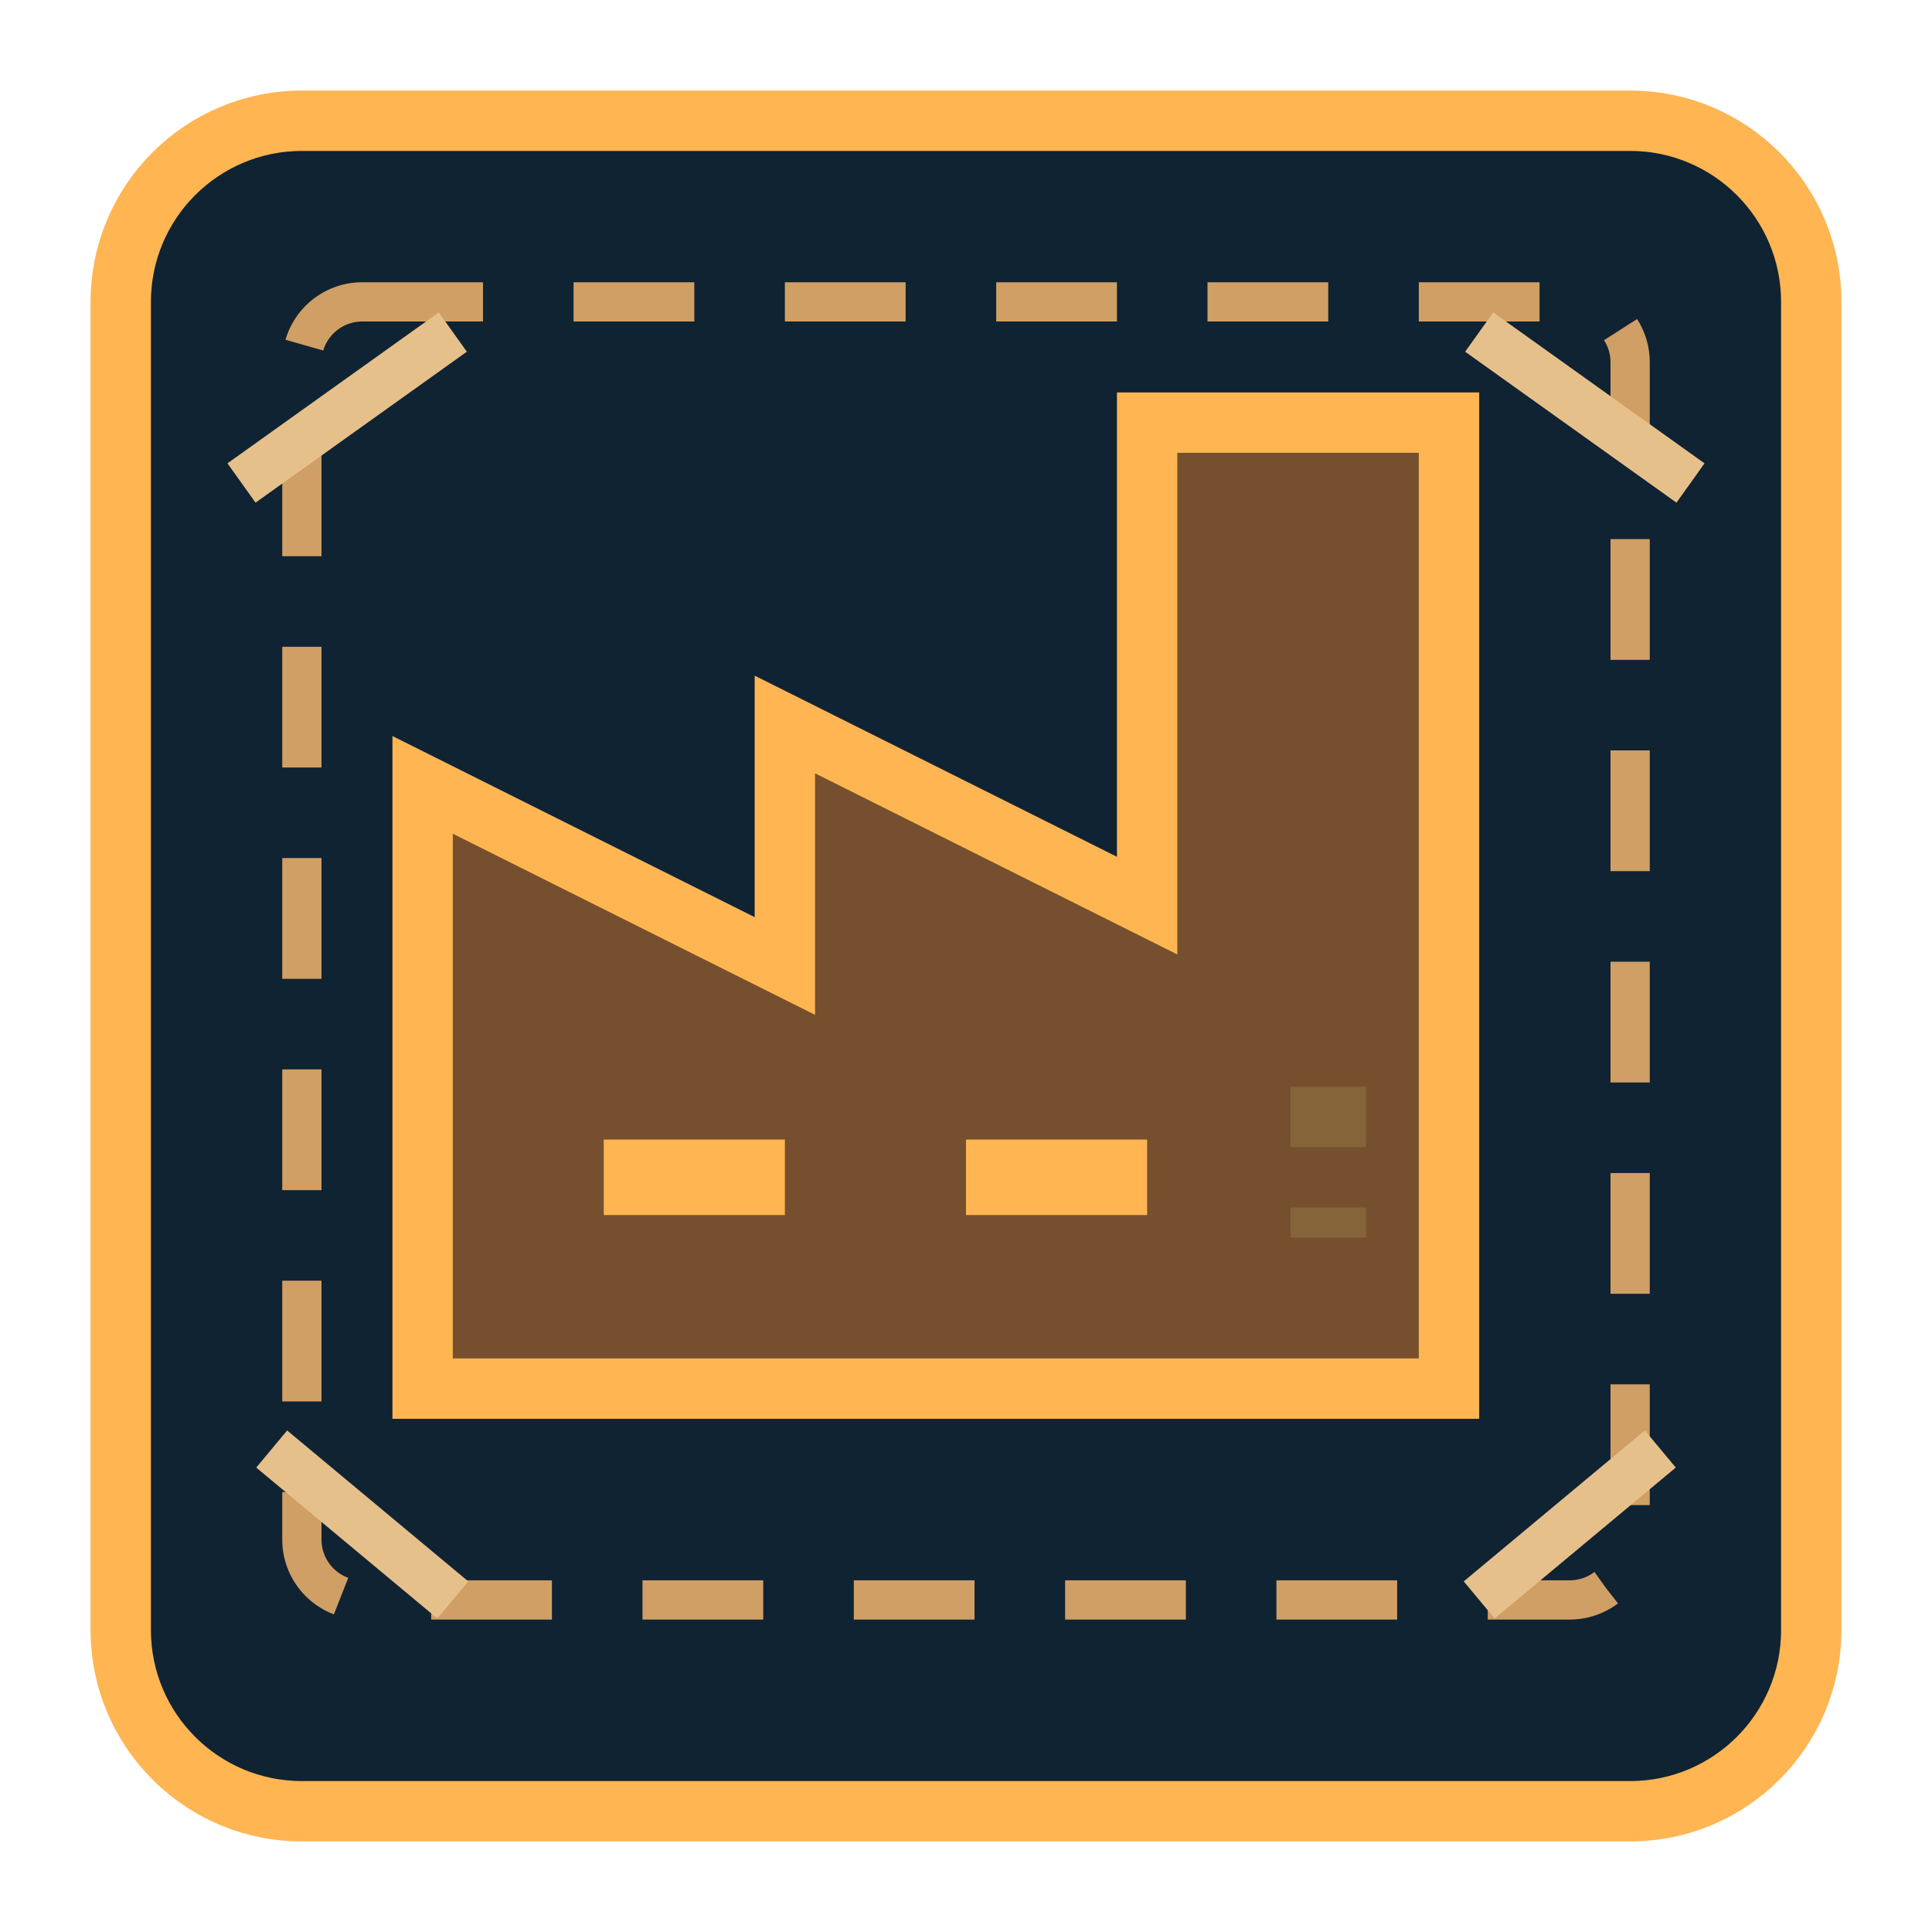
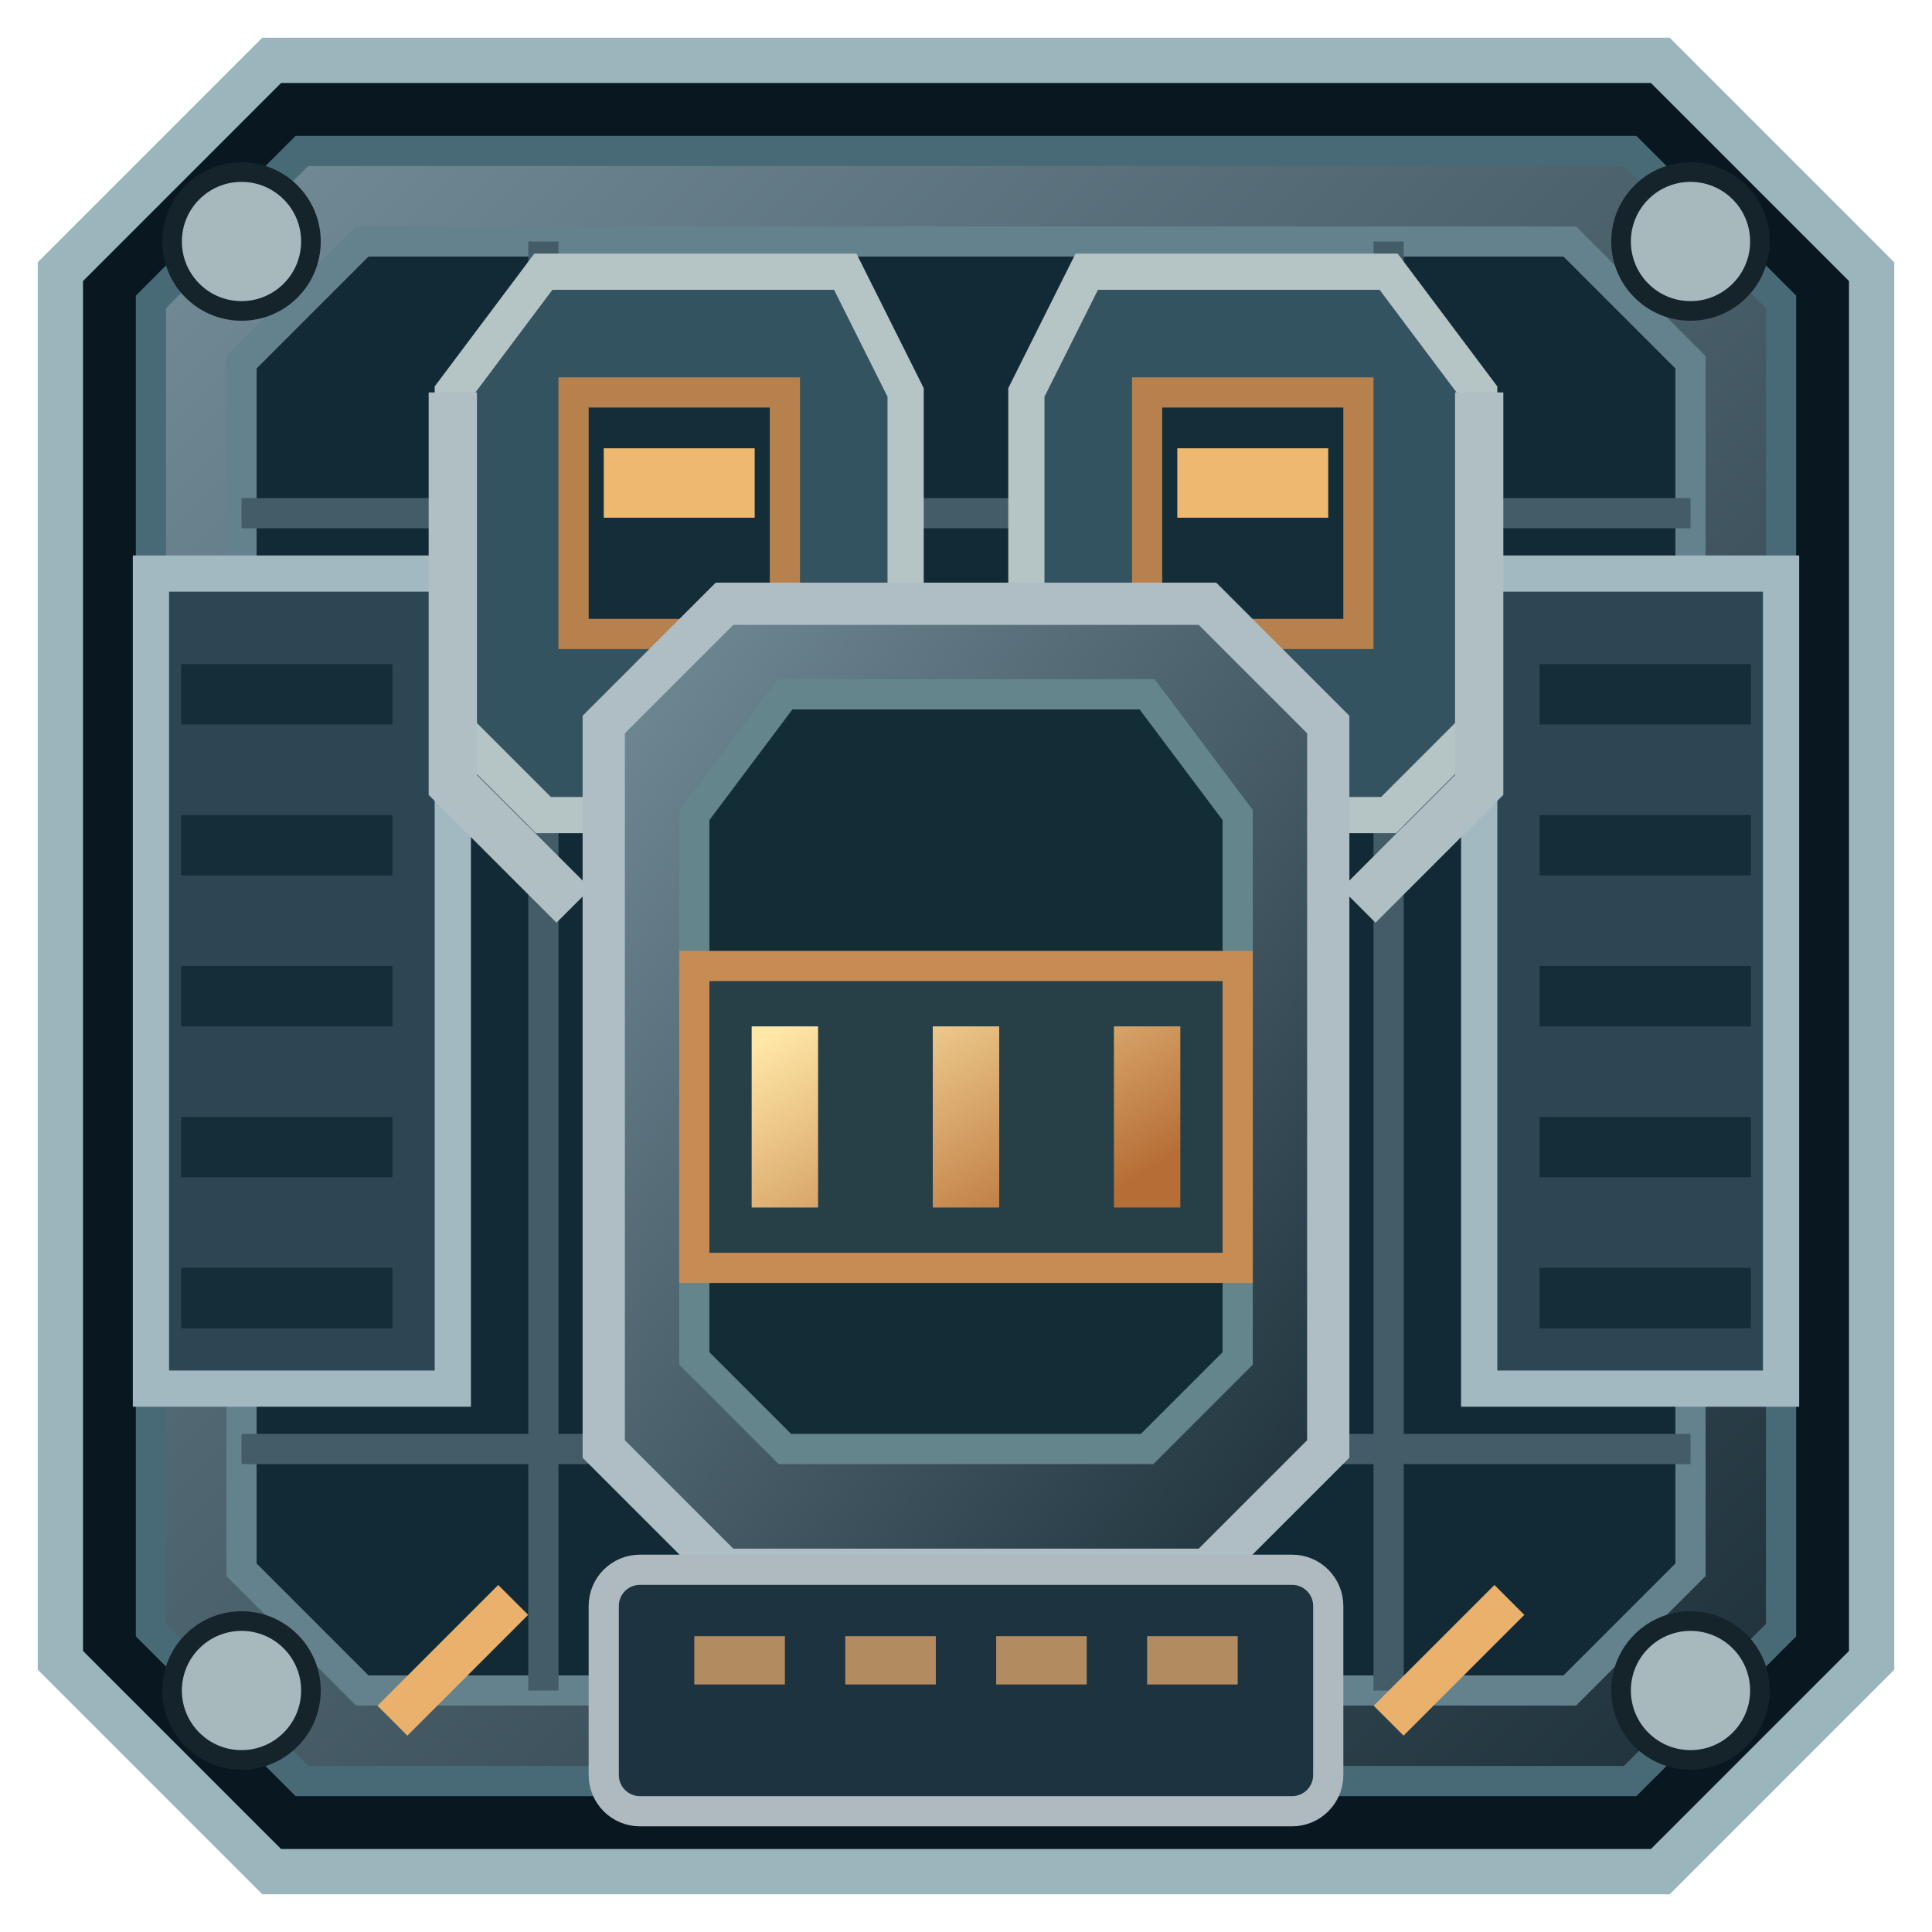
<svg xmlns="http://www.w3.org/2000/svg" width="64" height="64" viewBox="-32 -32 64 64">
-   <rect x="-28" y="-28" width="56" height="56" rx="6" fill="#102333" stroke="#ffb552" stroke-width="2" />
-   <path d="M-18 14V-6L-6 0V-8L6-2V-18H16V14Z" fill="#76502e" stroke="#ffb552" stroke-width="2" />
-   <path d="M-12 7H-6M0 7H6" stroke="#ffb552" stroke-width="2.5" />
-   <path d="M12 4V9" stroke="#86643a" stroke-width="2.5" stroke-dasharray="2 2" />
-   <rect x="-22" y="-22" width="44" height="43" rx="2" fill="none" stroke="#d09f65" stroke-width="1.3" stroke-dasharray="4 3" />
-   <path d="M-24 -16L-17 -21M24 -16L17 -21M-23 16L-17 21M23 16L17 21" fill="none" stroke="#e6c08b" stroke-width="1.6" />
+   <defs>
+     <linearGradient id="shell" x1="0" y1="0" x2="1" y2="1">
+       <stop stop-color="#748d99" />
+       <stop offset="1" stop-color="#1d303a" />
+     </linearGradient>
+     <linearGradient id="copper" x1="0" y1="0" x2="1" y2=".8">
+       <stop stop-color="#ffe7a7" />
+       <stop offset="1" stop-color="#b66e36" />
+     </linearGradient>
+   </defs>
+   <path d="M-23-30H23L30-23V23L23 30H-23L-30 23V-23Z" fill="#081720" stroke="#9bb5bc" stroke-width="1.5" />
+   <path d="M-22-27H22L27-22V22L22 27H-22L-27 22V-22Z" fill="url(#shell)" stroke="#486a76" />
+   <path d="M-20-24H20L24-20V20L20 24H-20L-24 20V-20Z" fill="#122a36" stroke="#63828d" />
+   <path d="M-24-15H24M-24 16H24M-14-24V24M14-24V24" stroke="#435c67" stroke-width="1" />
+   <g fill="#a8b9be" stroke="#15232b" stroke-width=".65">
+     <circle cx="-24" cy="-24" r="2.3" />
+     <circle cx="24" cy="-24" r="2.3" />
+     <circle cx="-24" cy="24" r="2.3" />
+     <circle cx="24" cy="24" r="2.3" />
+   </g>
+   <path d="M-27-13H-17V14H-27Z M17-13H27V14H17Z" fill="#2c4653" stroke="#a3b9c2" stroke-width="1.2" />
+   <path d="M-26-9H-19M-26-4H-19M-26 1H-19M-26 6H-19M-26 11H-19M19-9H26M19-4H26M19 1H26M19 6H26M19 11H26" stroke="#152d38" stroke-width="2" />
+   <path d="M-14-23H-4L-2-19V-8L-5-5H-14L-17-8V-19Z M4-23H14L17-19V-8L14-5H5L2-8V-19Z" fill="#345360" stroke="#b5c4c5" stroke-width="1.2" />
+   <path d="M-13-19H-6V-11H-13Z M6-19H13V-11H6Z" fill="#142e39" stroke="#b7814d" stroke-width="1" />
+   <path d="M-12-16H-7M7-16H12" stroke="#eeb871" stroke-width="2.3" />
+   <path d="M-12-8L-8-12H8L12-8V16L8 20H-8L-12 16Z" fill="url(#shell)" stroke="#aebec4" stroke-width="1.4" />
+   <path d="M-9-5L-6-9H6L9-5V13L6 16H-6L-9 13Z" fill="#132d37" stroke="#64858c" />
+   <path d="M-9 0H9V10H-9Z" fill="#273f47" stroke="#c78b54" stroke-width="1" />
+   <path d="M-6 2V8M0 2V8M6 2V8" stroke="url(#copper)" stroke-width="2.2" />
+   <path d="M-17-19V-6L-13-2M17-19V-6L13-2" stroke="#b0bfc3" stroke-width="1.6" fill="none" />
+   <rect x="-12" y="20" width="24" height="8" rx="1.2" fill="#1d3340" stroke="#aebac0" />
+   <path d="M-9 23H9" stroke="#b28c60" stroke-width="1.6" stroke-dasharray="3 2" />
+   <path d="M-19 25L-15 21M14 25L18 21" stroke="#e9b16c" stroke-width="1.4" />
</svg>
